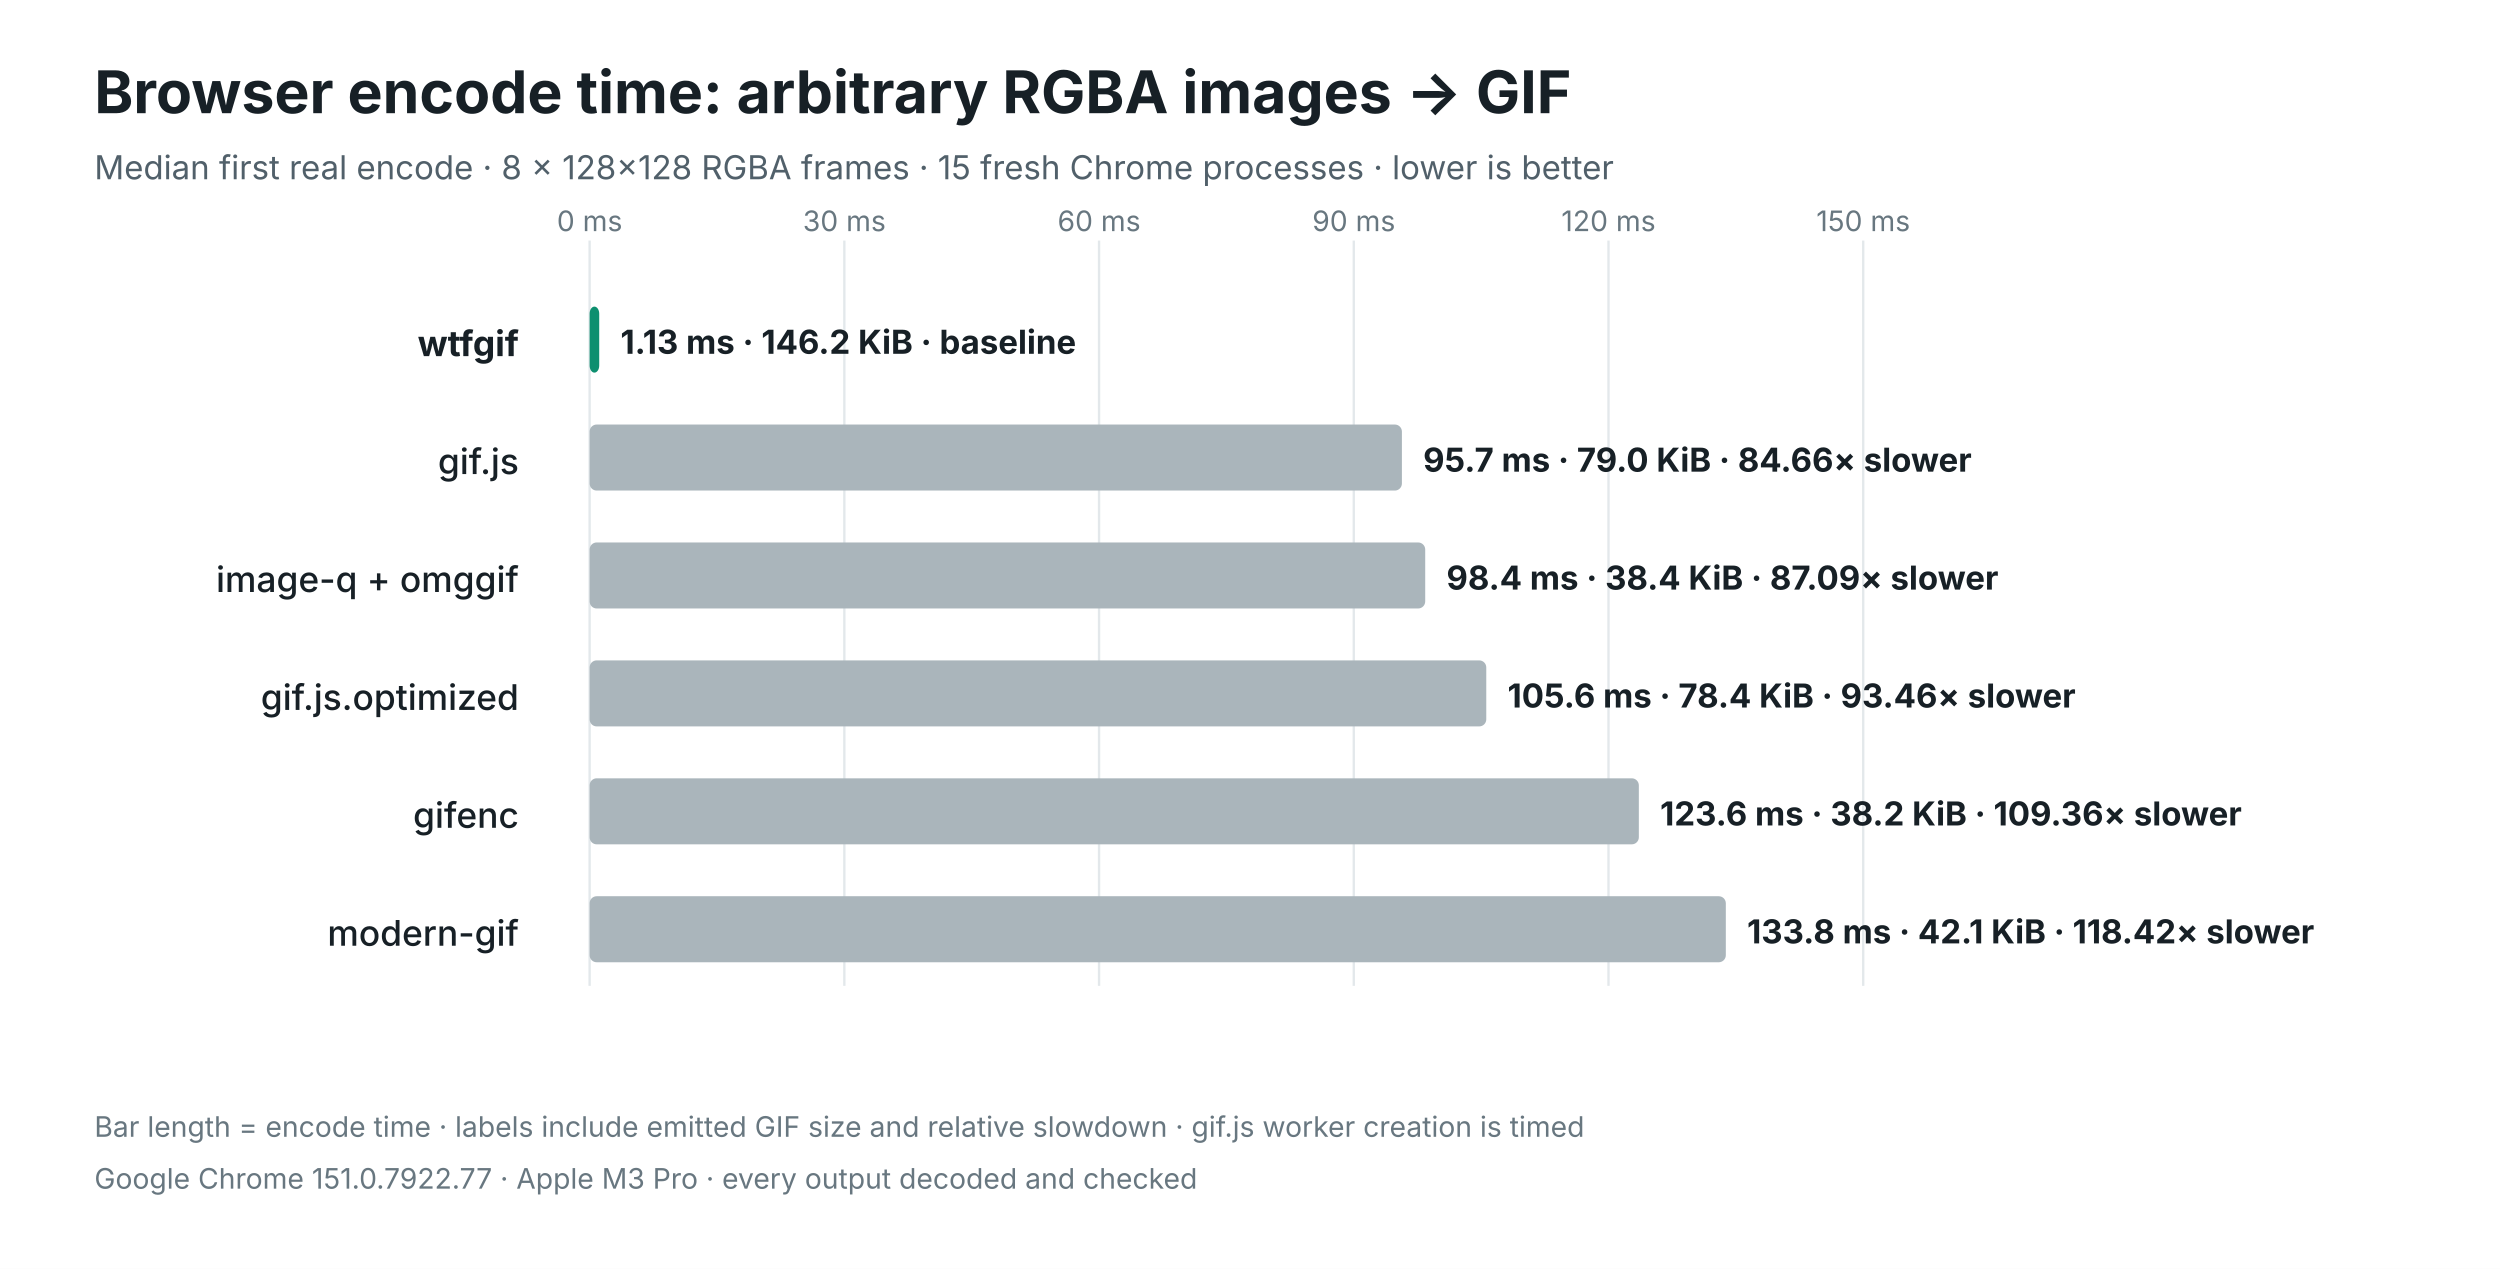
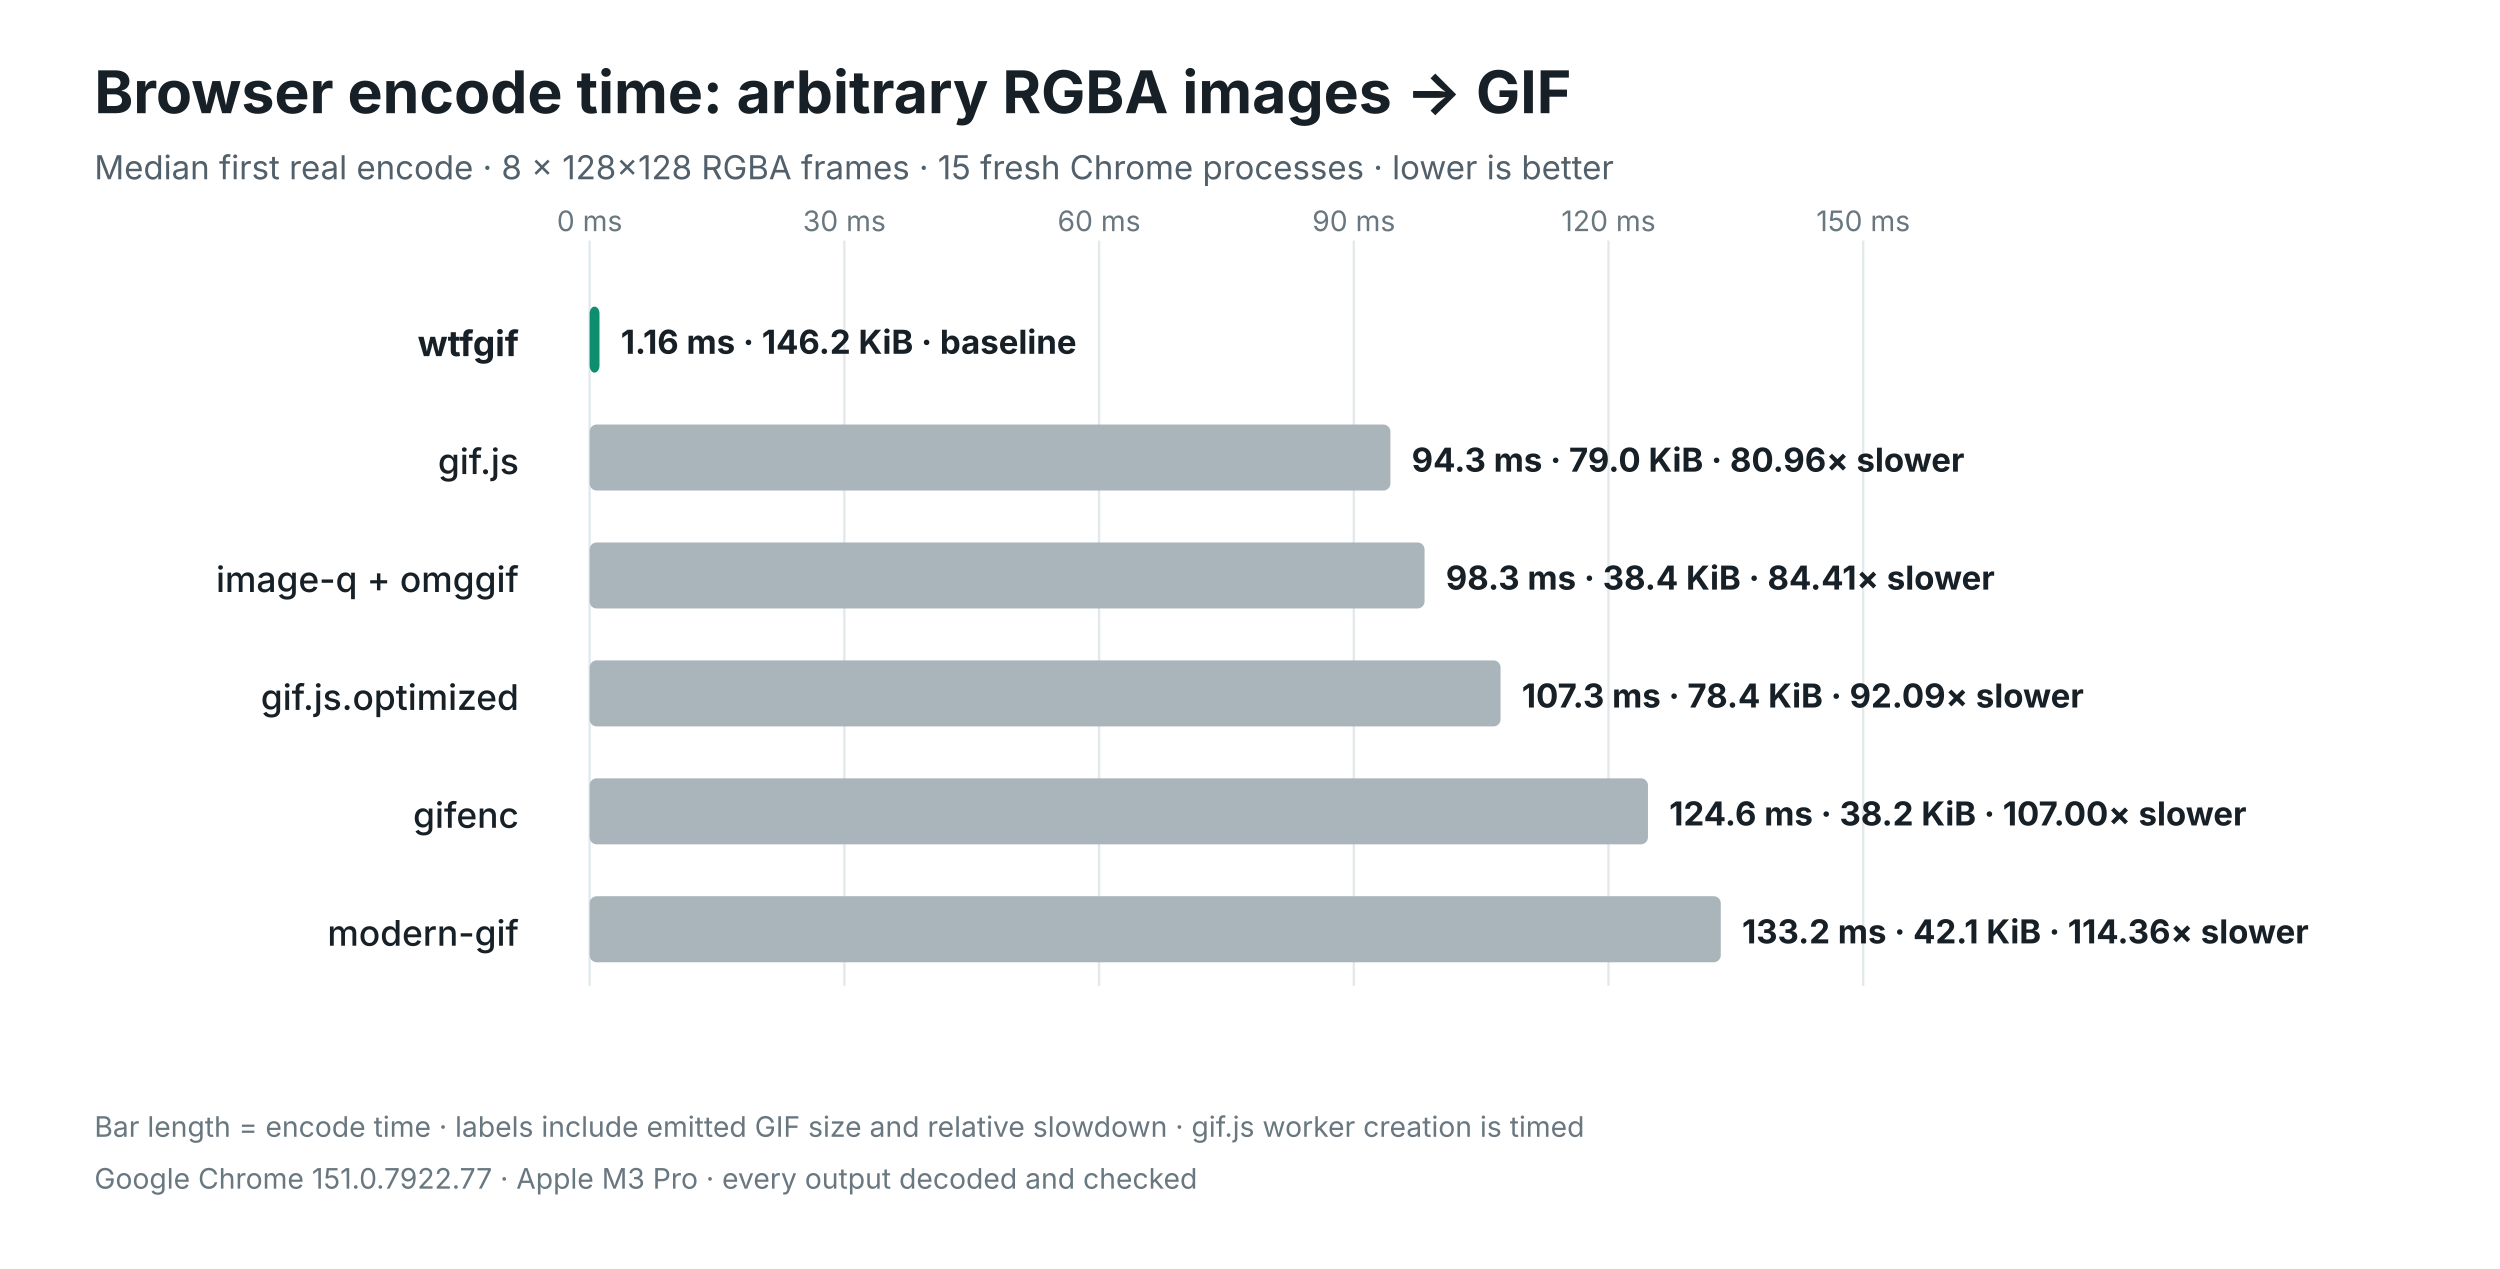
<svg xmlns="http://www.w3.org/2000/svg" width="1060" height="538" viewBox="0 0 1060 538" role="img" aria-labelledby="title desc">
  <rect width="100%" height="100%" fill="#ffffff" />
  <g font-family="ui-sans-serif, -apple-system, BlinkMacSystemFont, Segoe UI, sans-serif" fill="#172026">
    <text x="40" y="48" font-size="25" font-weight="700">Browser encode time: arbitrary RGBA images → GIF</text>
    <text x="40" y="76" font-size="14" fill="#51606a">Median first real encode · 8 × 128×128 RGBA frames · 15 fresh Chrome processes · lower is better</text>
    <line x1="250" y1="102" x2="250" y2="418" stroke="#e3e8eb" stroke-width="1" />
    <text x="250" y="98" text-anchor="middle" font-size="12" fill="#687780">0 ms</text>
    <line x1="358" y1="102" x2="358" y2="418" stroke="#e3e8eb" stroke-width="1" />
    <text x="358" y="98" text-anchor="middle" font-size="12" fill="#687780">30 ms</text>
    <line x1="466" y1="102" x2="466" y2="418" stroke="#e3e8eb" stroke-width="1" />
    <text x="466" y="98" text-anchor="middle" font-size="12" fill="#687780">60 ms</text>
    <line x1="574" y1="102" x2="574" y2="418" stroke="#e3e8eb" stroke-width="1" />
    <text x="574" y="98" text-anchor="middle" font-size="12" fill="#687780">90 ms</text>
    <line x1="682" y1="102" x2="682" y2="418" stroke="#e3e8eb" stroke-width="1" />
    <text x="682" y="98" text-anchor="middle" font-size="12" fill="#687780">120 ms</text>
    <line x1="790" y1="102" x2="790" y2="418" stroke="#e3e8eb" stroke-width="1" />
    <text x="790" y="98" text-anchor="middle" font-size="12" fill="#687780">150 ms</text>
    <text x="220" y="151" text-anchor="end" font-size="15" font-weight="700">wtfgif</text>
-     <rect x="250" y="130" width="4.07" height="28" rx="3" fill="#0d8f6f" />
-     <text x="263.07" y="150" text-anchor="start" font-size="14" font-weight="700" fill="#172026">1.13 ms · 146.2 KiB · baseline</text>
+     <rect x="250" y="130" width="4.19" height="28" rx="3" fill="#0d8f6f" />
+     <text x="263.19" y="150" text-anchor="start" font-size="14" font-weight="700" fill="#172026">1.16 ms · 146.2 KiB · baseline</text>
    <text x="220" y="201" text-anchor="end" font-size="15" font-weight="500">gif.js</text>
-     <rect x="250" y="180" width="344.41" height="28" rx="3" fill="#aab5bb" />
-     <text x="603.41" y="200" text-anchor="start" font-size="14" font-weight="700" fill="#172026">95.7 ms · 79.0 KiB · 84.66× slower</text>
+     <rect x="250" y="180" width="339.53" height="28" rx="3" fill="#aab5bb" />
+     <text x="598.53" y="200" text-anchor="start" font-size="14" font-weight="700" fill="#172026">94.3 ms · 79.0 KiB · 80.96× slower</text>
    <text x="220" y="251" text-anchor="end" font-size="15" font-weight="500">image-q + omggif</text>
-     <rect x="250" y="230" width="354.29" height="28" rx="3" fill="#aab5bb" />
-     <text x="613.29" y="250" text-anchor="start" font-size="14" font-weight="700" fill="#172026">98.4 ms · 38.4 KiB · 87.09× slower</text>
+     <rect x="250" y="230" width="354.02" height="28" rx="3" fill="#aab5bb" />
+     <text x="613.02" y="250" text-anchor="start" font-size="14" font-weight="700" fill="#172026">98.3 ms · 38.4 KiB · 84.41× slower</text>
    <text x="220" y="301" text-anchor="end" font-size="15" font-weight="500">gif.js.optimized</text>
-     <rect x="250" y="280" width="380.18" height="28" rx="3" fill="#aab5bb" />
-     <text x="639.18" y="300" text-anchor="start" font-size="14" font-weight="700" fill="#172026">105.6 ms · 78.4 KiB · 93.46× slower</text>
+     <rect x="250" y="280" width="386.24" height="28" rx="3" fill="#aab5bb" />
+     <text x="645.24" y="300" text-anchor="start" font-size="14" font-weight="700" fill="#172026">107.3 ms · 78.4 KiB · 92.09× slower</text>
    <text x="220" y="351" text-anchor="end" font-size="15" font-weight="500">gifenc</text>
-     <rect x="250" y="330" width="444.87" height="28" rx="3" fill="#aab5bb" />
-     <text x="703.87" y="350" text-anchor="start" font-size="14" font-weight="700" fill="#172026">123.6 ms · 38.2 KiB · 109.36× slower</text>
+     <rect x="250" y="330" width="448.74" height="28" rx="3" fill="#aab5bb" />
+     <text x="707.74" y="350" text-anchor="start" font-size="14" font-weight="700" fill="#172026">124.6 ms · 38.2 KiB · 107.00× slower</text>
    <text x="220" y="401" text-anchor="end" font-size="15" font-weight="500">modern-gif</text>
-     <rect x="250" y="380" width="481.75" height="28" rx="3" fill="#aab5bb" />
-     <text x="740.75" y="400" text-anchor="start" font-size="14" font-weight="700" fill="#172026">133.8 ms · 42.1 KiB · 118.42× slower</text>
+     <rect x="250" y="380" width="479.61" height="28" rx="3" fill="#aab5bb" />
+     <text x="738.61" y="400" text-anchor="start" font-size="14" font-weight="700" fill="#172026">133.2 ms · 42.1 KiB · 114.36× slower</text>
    <text x="40" y="482" font-size="12" fill="#687780">Bar length = encode time · labels include emitted GIF size and relative slowdown · gif.js worker creation is timed</text>
    <text x="40" y="504" font-size="12" fill="#687780">Google Chrome 151.0.7922.77 · Apple M3 Pro · every output decoded and checked</text>
  </g>
</svg>
